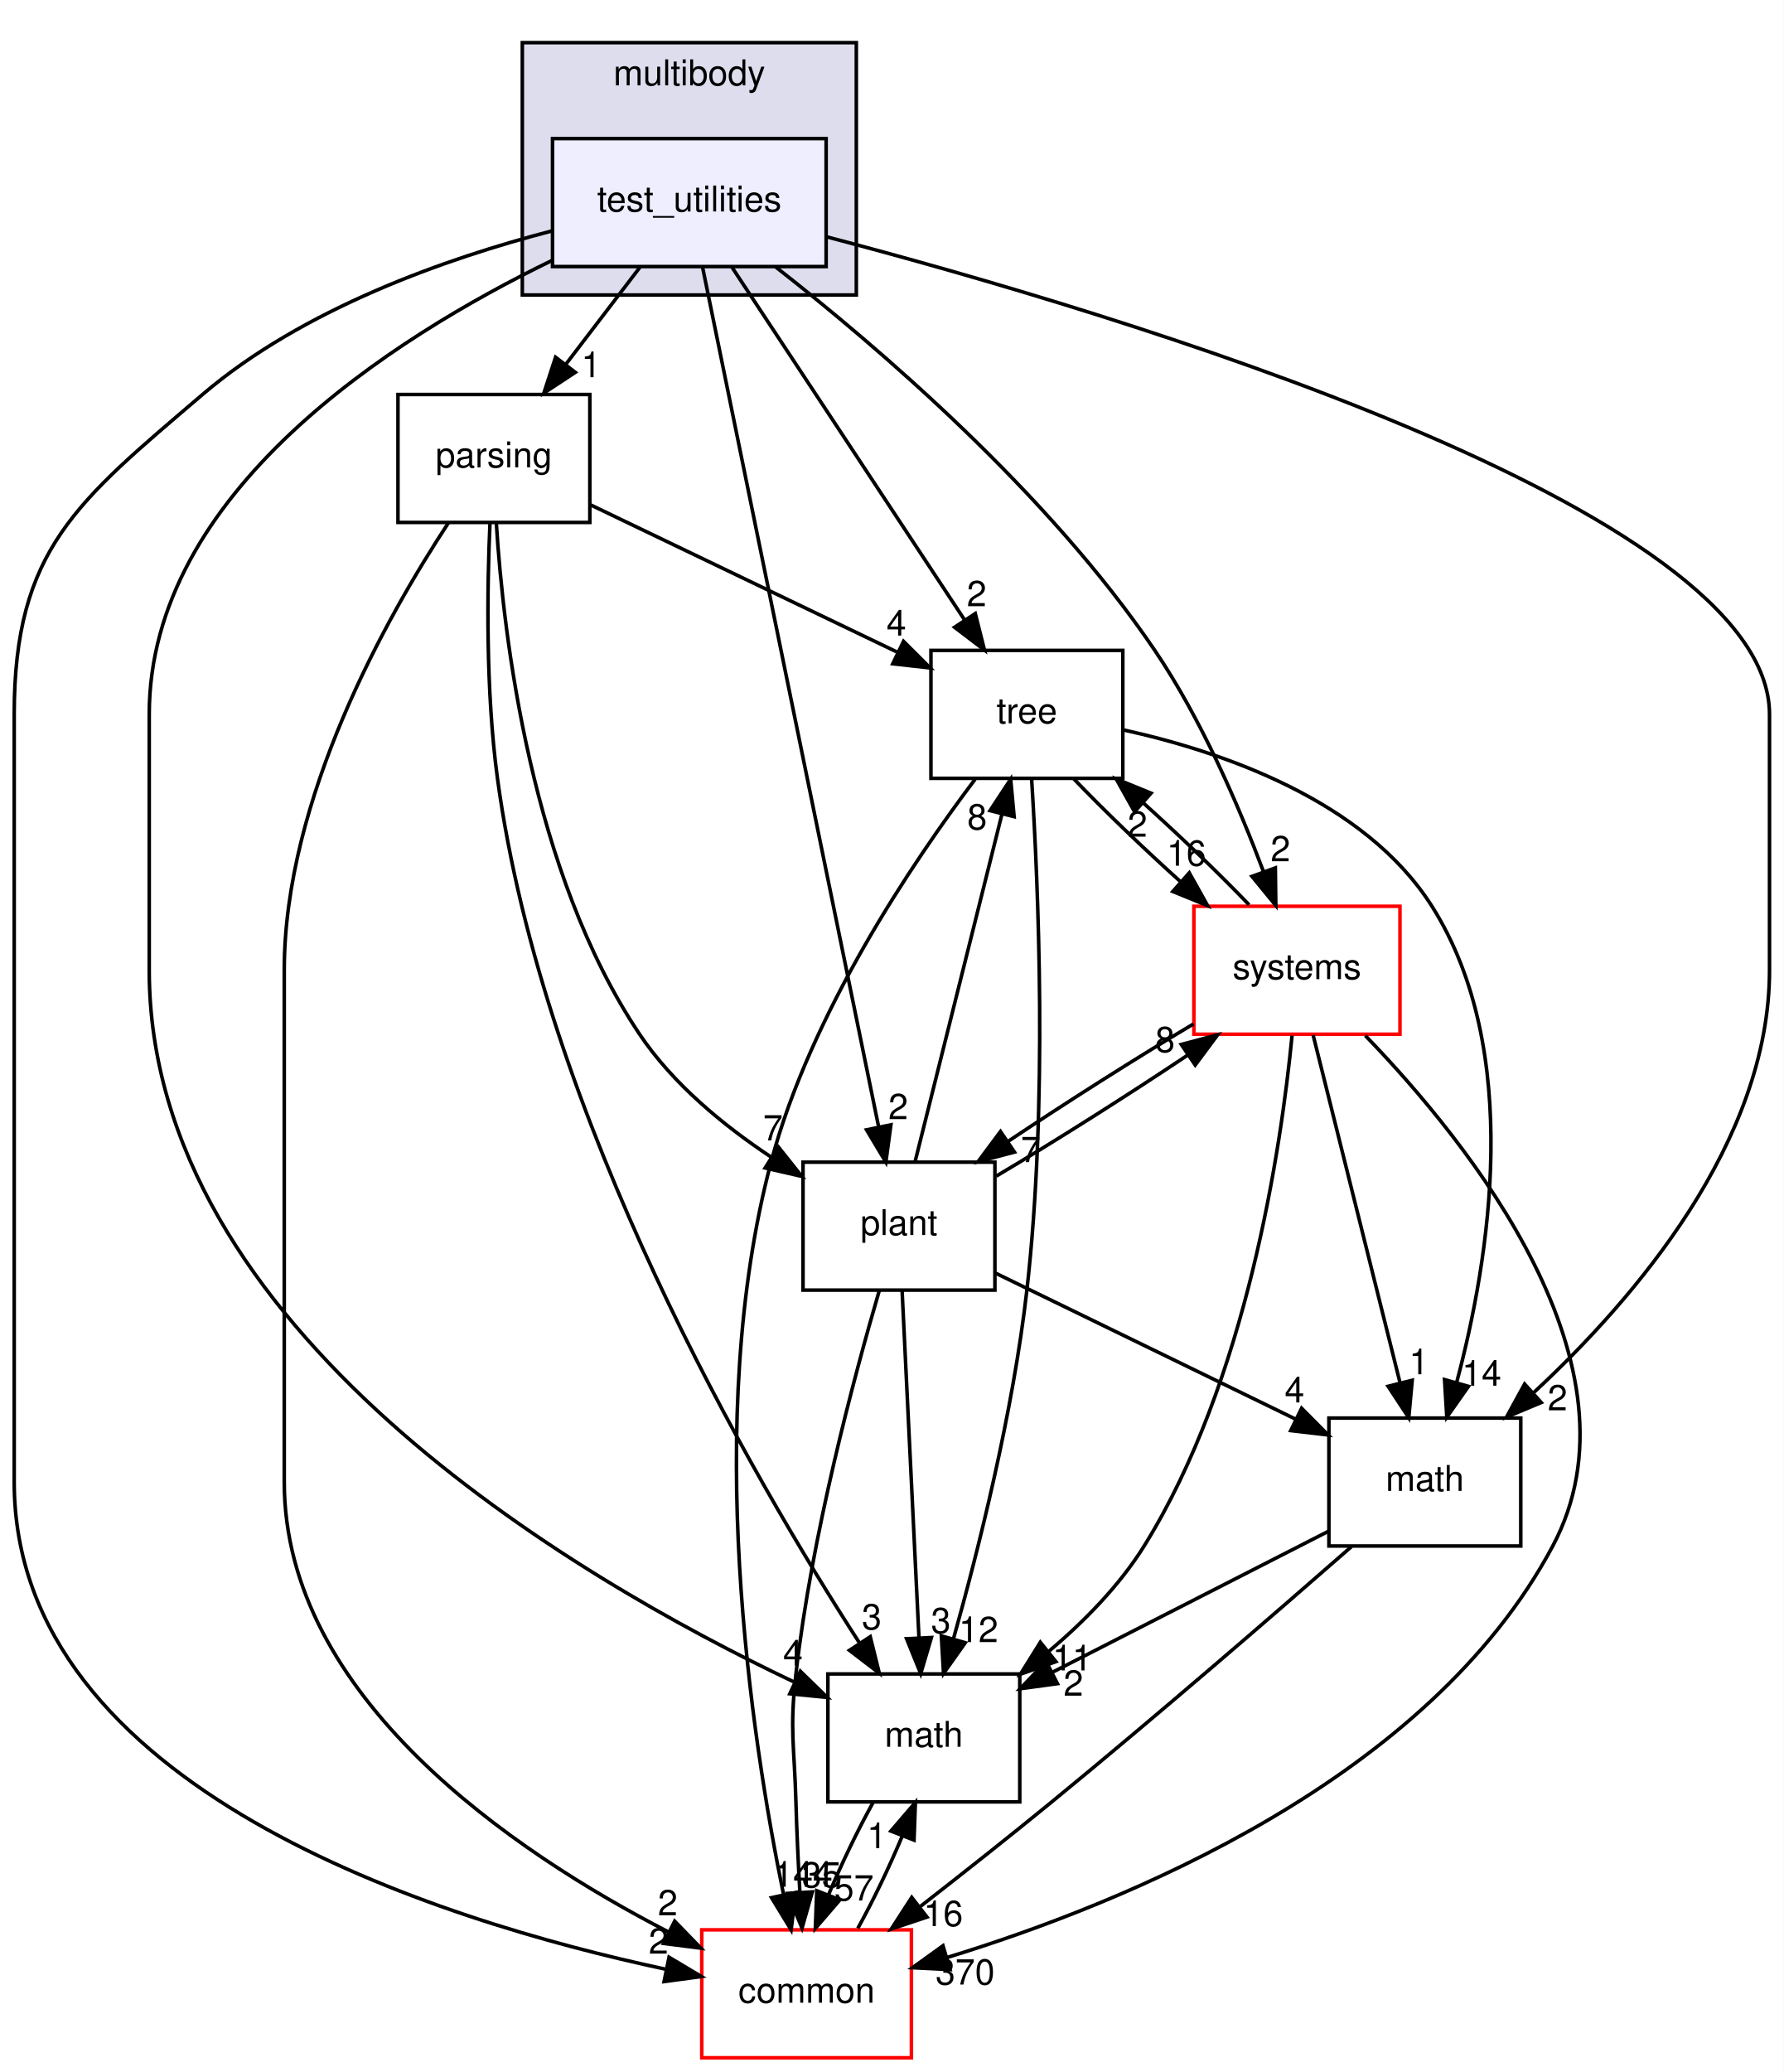
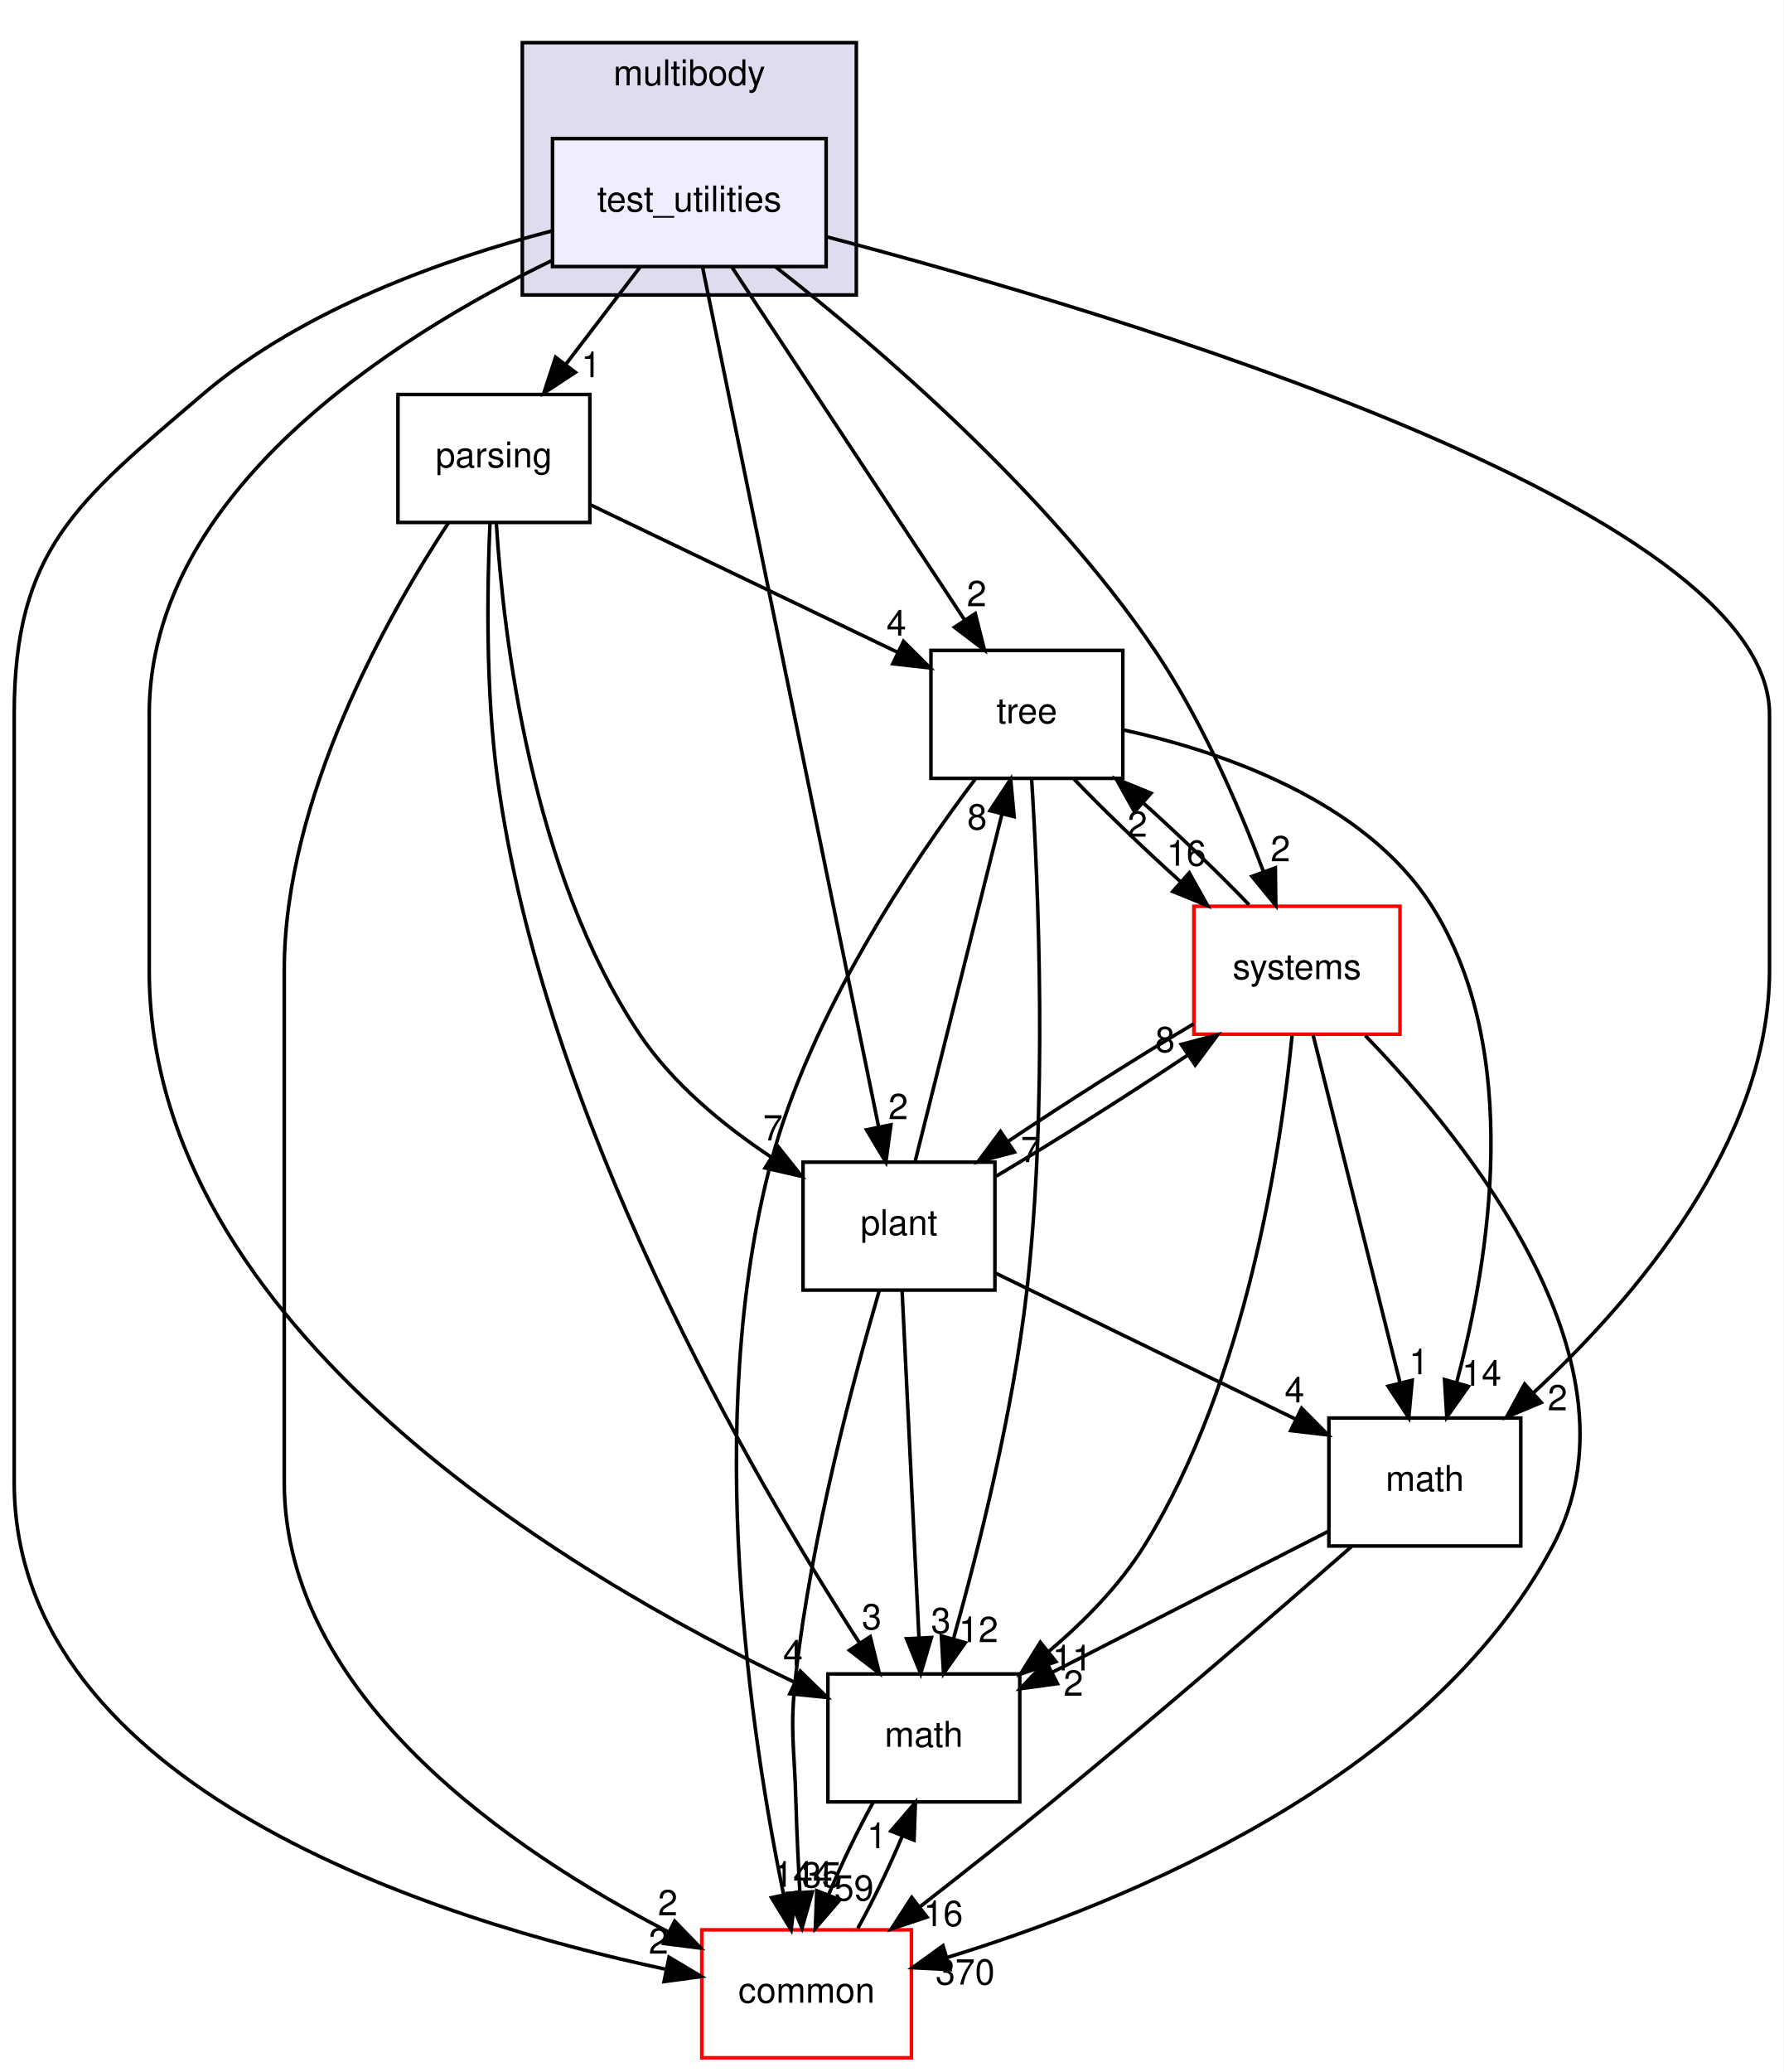
<svg xmlns="http://www.w3.org/2000/svg" xmlns:xlink="http://www.w3.org/1999/xlink" width="502pt" height="583pt" viewBox="0.00 0.00 502.00 583.00">
  <g id="graph0" class="graph" transform="scale(1 1) rotate(0) translate(4 579)">
    <polygon fill="#ffffff" stroke="transparent" points="-4,4 -4,-579 498,-579 498,4 -4,4" />
    <g id="clust1" class="cluster">
      <g id="a_clust1">
        <a xlink:href="dir_39b8b3c6654246a9c12332c930bc7d3f.html" target="_top" xlink:title="multibody">
          <polygon fill="#ddddee" stroke="#000000" points="143,-496 143,-567 237,-567 237,-496 143,-496" />
          <text text-anchor="middle" x="190" y="-555" font-family="Helvetica,sans-Serif" font-size="10.00" fill="#000000">multibody</text>
        </a>
      </g>
    </g>
    <g id="node1" class="node">
      <g id="a_node1">
        <a xlink:href="dir_4d6afa0018d27b03aafc768625d5f8d5.html" target="_top" xlink:title="test_utilities">
          <polygon fill="#eeeeff" stroke="#000000" points="228.5,-540 151.5,-540 151.5,-504 228.5,-504 228.5,-540" />
          <text text-anchor="middle" x="190" y="-519.5" font-family="Helvetica,sans-Serif" font-size="10.00" fill="#000000">test_utilities</text>
        </a>
      </g>
    </g>
    <g id="node2" class="node">
      <g id="a_node2">
        <a xlink:href="dir_e56f4370c0abfd94d0eb867c3946e12e.html" target="_top" xlink:title="parsing">
          <polygon fill="none" stroke="#000000" points="162,-468 108,-468 108,-432 162,-432 162,-468" />
          <text text-anchor="middle" x="135" y="-447.5" font-family="Helvetica,sans-Serif" font-size="10.00" fill="#000000">parsing</text>
        </a>
      </g>
    </g>
    <g id="edge1" class="edge">
      <path fill="none" stroke="#000000" d="M176.121,-503.831C169.786,-495.539 162.162,-485.557 155.207,-476.453" />
      <polygon fill="#000000" stroke="#000000" points="157.917,-474.235 149.066,-468.413 152.355,-478.485 157.917,-474.235" />
      <g id="a_edge1-headlabel">
        <a xlink:href="dir_000063_000061.html" target="_top" xlink:title="1">
          <text text-anchor="middle" x="162.356" y="-472.868" font-family="Helvetica,sans-Serif" font-size="10.00" fill="#000000">1</text>
        </a>
      </g>
    </g>
    <g id="node3" class="node">
      <g id="a_node3">
        <a xlink:href="dir_fc0178d6978c9fa2cad6ef3e048a60a7.html" target="_top" xlink:title="math">
          <polygon fill="none" stroke="#000000" points="283,-108 229,-108 229,-72 283,-72 283,-108" />
          <text text-anchor="middle" x="256" y="-87.5" font-family="Helvetica,sans-Serif" font-size="10.00" fill="#000000">math</text>
        </a>
      </g>
    </g>
    <g id="edge2" class="edge">
      <path fill="none" stroke="#000000" d="M151.251,-505.667C106.217,-483.782 38,-440.341 38,-378 38,-378 38,-378 38,-306 38,-205.106 157.287,-135.286 219.383,-105.776" />
      <polygon fill="#000000" stroke="#000000" points="221.236,-108.775 228.831,-101.387 218.287,-102.426 221.236,-108.775" />
      <g id="a_edge2-headlabel">
        <a xlink:href="dir_000063_000007.html" target="_top" xlink:title="4">
          <text text-anchor="middle" x="219.172" y="-110.364" font-family="Helvetica,sans-Serif" font-size="10.00" fill="#000000">4</text>
        </a>
      </g>
    </g>
    <g id="node4" class="node">
      <g id="a_node4">
        <a xlink:href="dir_a36da230f0956f48b11c85f7d599788f.html" target="_top" xlink:title="common">
          <polygon fill="#ffffff" stroke="#ff0000" points="252.5,-36 193.5,-36 193.5,0 252.5,0 252.5,-36" />
          <text text-anchor="middle" x="223" y="-15.5" font-family="Helvetica,sans-Serif" font-size="10.00" fill="#000000">common</text>
        </a>
      </g>
    </g>
    <g id="edge3" class="edge">
      <path fill="none" stroke="#000000" d="M151.268,-514.008C121.67,-506.303 81.282,-492.163 53,-468 17.707,-437.846 0,-424.421 0,-378 0,-378 0,-378 0,-162 0,-75.781 119.097,-38.674 183.22,-24.943" />
      <polygon fill="#000000" stroke="#000000" points="184.292,-28.297 193.387,-22.863 182.889,-21.439 184.292,-28.297" />
      <g id="a_edge3-headlabel">
        <a xlink:href="dir_000063_000006.html" target="_top" xlink:title="2">
          <text text-anchor="middle" x="181.339" y="-29.299" font-family="Helvetica,sans-Serif" font-size="10.00" fill="#000000">2</text>
        </a>
      </g>
    </g>
    <g id="node5" class="node">
      <g id="a_node5">
        <a xlink:href="dir_3f9cb8dbb3b4911cb2ecb548acd672c3.html" target="_top" xlink:title="tree">
          <polygon fill="none" stroke="#000000" points="312,-396 258,-396 258,-360 312,-360 312,-396" />
          <text text-anchor="middle" x="285" y="-375.5" font-family="Helvetica,sans-Serif" font-size="10.00" fill="#000000">tree</text>
        </a>
      </g>
    </g>
    <g id="edge4" class="edge">
      <path fill="none" stroke="#000000" d="M202.032,-503.762C218.592,-478.66 248.516,-433.302 267.539,-404.467" />
      <polygon fill="#000000" stroke="#000000" points="270.481,-406.364 273.066,-396.09 264.637,-402.509 270.481,-406.364" />
      <g id="a_edge4-headlabel">
        <a xlink:href="dir_000063_000065.html" target="_top" xlink:title="2">
          <text text-anchor="middle" x="270.871" y="-408.428" font-family="Helvetica,sans-Serif" font-size="10.00" fill="#000000">2</text>
        </a>
      </g>
    </g>
    <g id="node6" class="node">
      <g id="a_node6">
        <a xlink:href="dir_656f7d340c0f5b4ecaf881820f2aea38.html" target="_top" xlink:title="plant">
          <polygon fill="none" stroke="#000000" points="276,-252 222,-252 222,-216 276,-216 276,-252" />
          <text text-anchor="middle" x="249" y="-231.5" font-family="Helvetica,sans-Serif" font-size="10.00" fill="#000000">plant</text>
        </a>
      </g>
    </g>
    <g id="edge5" class="edge">
      <path fill="none" stroke="#000000" d="M193.691,-503.984C203.666,-455.294 231.219,-320.796 243.252,-262.057" />
      <polygon fill="#000000" stroke="#000000" points="246.732,-262.508 245.311,-252.009 239.875,-261.103 246.732,-262.508" />
      <g id="a_edge5-headlabel">
        <a xlink:href="dir_000063_000062.html" target="_top" xlink:title="2">
          <text text-anchor="middle" x="248.793" y="-264.099" font-family="Helvetica,sans-Serif" font-size="10.00" fill="#000000">2</text>
        </a>
      </g>
    </g>
    <g id="node7" class="node">
      <g id="a_node7">
        <a xlink:href="dir_b7a0e33b407baa23d8a077e33033c988.html" target="_top" xlink:title="systems">
          <polygon fill="#ffffff" stroke="#ff0000" points="390,-324 332,-324 332,-288 390,-288 390,-324" />
          <text text-anchor="middle" x="361" y="-303.5" font-family="Helvetica,sans-Serif" font-size="10.00" fill="#000000">systems</text>
        </a>
      </g>
    </g>
    <g id="edge6" class="edge">
      <path fill="none" stroke="#000000" d="M214.242,-503.938C243.036,-481.417 290.942,-440.433 321,-396 334.096,-376.642 344.61,-352.298 351.567,-333.811" />
      <polygon fill="#000000" stroke="#000000" points="354.929,-334.806 355.059,-324.212 348.351,-332.413 354.929,-334.806" />
      <g id="a_edge6-headlabel">
        <a xlink:href="dir_000063_000072.html" target="_top" xlink:title="2">
          <text text-anchor="middle" x="356.368" y="-336.655" font-family="Helvetica,sans-Serif" font-size="10.00" fill="#000000">2</text>
        </a>
      </g>
    </g>
    <g id="node8" class="node">
      <g id="a_node8">
        <a xlink:href="dir_7d55c3d5b8b0444a3d9934d2594c5211.html" target="_top" xlink:title="math">
          <polygon fill="none" stroke="#000000" points="424,-180 370,-180 370,-144 424,-144 424,-180" />
          <text text-anchor="middle" x="397" y="-159.5" font-family="Helvetica,sans-Serif" font-size="10.00" fill="#000000">math</text>
        </a>
      </g>
    </g>
    <g id="edge7" class="edge">
      <path fill="none" stroke="#000000" d="M228.502,-512.404C310.304,-490.89 494,-436.107 494,-378 494,-378 494,-378 494,-306 494,-257.783 456.128,-213.6 427.712,-187.235" />
      <polygon fill="#000000" stroke="#000000" points="429.762,-184.371 419.988,-180.283 425.079,-189.574 429.762,-184.371" />
      <g id="a_edge7-headlabel">
        <a xlink:href="dir_000063_000059.html" target="_top" xlink:title="2">
          <text text-anchor="middle" x="434.333" y="-182.166" font-family="Helvetica,sans-Serif" font-size="10.00" fill="#000000">2</text>
        </a>
      </g>
    </g>
    <g id="edge8" class="edge">
      <path fill="none" stroke="#000000" d="M133.901,-431.976C133.094,-413.738 132.646,-384.776 136,-360 148.935,-264.451 207.57,-163.652 237.821,-116.826" />
      <polygon fill="#000000" stroke="#000000" points="240.921,-118.481 243.471,-108.198 235.064,-114.646 240.921,-118.481" />
      <g id="a_edge8-headlabel">
        <a xlink:href="dir_000061_000007.html" target="_top" xlink:title="3">
          <text text-anchor="middle" x="241.327" y="-120.543" font-family="Helvetica,sans-Serif" font-size="10.00" fill="#000000">3</text>
        </a>
      </g>
    </g>
    <g id="edge9" class="edge">
      <path fill="none" stroke="#000000" d="M122.198,-431.88C104.846,-405.494 76,-354.361 76,-306 76,-306 76,-306 76,-162 76,-101.424 140.488,-57.92 184.038,-35.447" />
      <polygon fill="#000000" stroke="#000000" points="185.872,-38.443 193.252,-30.842 182.743,-32.182 185.872,-38.443" />
      <g id="a_edge9-headlabel">
        <a xlink:href="dir_000061_000006.html" target="_top" xlink:title="2">
          <text text-anchor="middle" x="183.926" y="-40.09" font-family="Helvetica,sans-Serif" font-size="10.00" fill="#000000">2</text>
        </a>
      </g>
    </g>
    <g id="edge10" class="edge">
      <path fill="none" stroke="#000000" d="M162.164,-436.961C186.406,-425.325 222.093,-408.196 248.762,-395.394" />
      <polygon fill="#000000" stroke="#000000" points="250.285,-398.546 257.785,-391.063 247.255,-392.235 250.285,-398.546" />
      <g id="a_edge10-headlabel">
        <a xlink:href="dir_000061_000065.html" target="_top" xlink:title="4">
          <text text-anchor="middle" x="248.273" y="-400.161" font-family="Helvetica,sans-Serif" font-size="10.00" fill="#000000">4</text>
        </a>
      </g>
    </g>
    <g id="edge11" class="edge">
      <path fill="none" stroke="#000000" d="M135.678,-431.876C137.663,-400.134 145.453,-333.535 176,-288 185.365,-274.039 199.596,-262.339 213.013,-253.439" />
      <polygon fill="#000000" stroke="#000000" points="215.055,-256.289 221.653,-247.999 211.325,-250.365 215.055,-256.289" />
      <g id="a_edge11-headlabel">
        <a xlink:href="dir_000061_000062.html" target="_top" xlink:title="7">
          <text text-anchor="middle" x="213.526" y="-258.107" font-family="Helvetica,sans-Serif" font-size="10.00" fill="#000000">7</text>
        </a>
      </g>
    </g>
    <g id="edge12" class="edge">
      <path fill="none" stroke="#000000" d="M241.72,-71.831C237.346,-63.962 232.829,-54.571 229.172,-45.853" />
      <polygon fill="#000000" stroke="#000000" points="232.378,-44.441 225.463,-36.413 225.863,-47.001 232.378,-44.441" />
      <g id="a_edge12-headlabel">
-         <a xlink:href="dir_000007_000006.html" target="_top" xlink:title="57">
-           <text text-anchor="middle" x="236.335" y="-44.248" font-family="Helvetica,sans-Serif" font-size="10.00" fill="#000000">57</text>
+         <a xlink:href="dir_000007_000006.html" target="_top" xlink:title="59">
+           <text text-anchor="middle" x="236.335" y="-44.248" font-family="Helvetica,sans-Serif" font-size="10.00" fill="#000000">59</text>
        </a>
      </g>
    </g>
    <g id="edge13" class="edge">
      <path fill="none" stroke="#000000" d="M237.415,-36.413C241.792,-44.314 246.303,-53.713 249.941,-62.417" />
      <polygon fill="#000000" stroke="#000000" points="246.722,-63.794 253.625,-71.831 253.24,-61.243 246.722,-63.794" />
      <g id="a_edge13-headlabel">
        <a xlink:href="dir_000006_000007.html" target="_top" xlink:title="1">
          <text text-anchor="middle" x="242.768" y="-58.982" font-family="Helvetica,sans-Serif" font-size="10.00" fill="#000000">1</text>
        </a>
      </g>
    </g>
    <g id="edge14" class="edge">
      <path fill="none" stroke="#000000" d="M286.324,-359.946C288.229,-329.944 290.904,-267.978 285,-216 281.103,-181.695 271.421,-143.129 264.311,-117.805" />
      <polygon fill="#000000" stroke="#000000" points="267.66,-116.787 261.541,-108.138 260.931,-118.715 267.66,-116.787" />
      <g id="a_edge14-headlabel">
        <a xlink:href="dir_000065_000007.html" target="_top" xlink:title="12">
          <text text-anchor="middle" x="271.38" y="-116.96" font-family="Helvetica,sans-Serif" font-size="10.00" fill="#000000">12</text>
        </a>
      </g>
    </g>
    <g id="edge15" class="edge">
      <path fill="none" stroke="#000000" d="M270.424,-359.733C252.801,-336.364 224.123,-293.883 213,-252 193.773,-179.598 207.398,-90.216 216.549,-45.791" />
      <polygon fill="#000000" stroke="#000000" points="219.973,-46.516 218.645,-36.005 213.128,-45.05 219.973,-46.516" />
      <g id="a_edge15-headlabel">
        <a xlink:href="dir_000065_000006.html" target="_top" xlink:title="144">
          <text text-anchor="middle" x="221.997" y="-48.125" font-family="Helvetica,sans-Serif" font-size="10.00" fill="#000000">144</text>
        </a>
      </g>
    </g>
    <g id="edge16" class="edge">
      <path fill="none" stroke="#000000" d="M298.226,-359.831C306.64,-351.048 317.744,-340.371 328.317,-330.849" />
      <polygon fill="#000000" stroke="#000000" points="330.705,-333.41 335.876,-324.163 326.067,-328.166 330.705,-333.41" />
      <g id="a_edge16-headlabel">
        <a xlink:href="dir_000065_000072.html" target="_top" xlink:title="16">
          <text text-anchor="middle" x="329.893" y="-335.418" font-family="Helvetica,sans-Serif" font-size="10.00" fill="#000000">16</text>
        </a>
      </g>
    </g>
    <g id="edge17" class="edge">
      <path fill="none" stroke="#000000" d="M312.149,-373.631C339.416,-367.64 380.028,-353.979 399,-324 424.762,-283.29 415.156,-224.536 405.976,-190.107" />
      <polygon fill="#000000" stroke="#000000" points="409.277,-188.916 403.181,-180.25 402.542,-190.826 409.277,-188.916" />
      <g id="a_edge17-headlabel">
        <a xlink:href="dir_000065_000059.html" target="_top" xlink:title="14">
          <text text-anchor="middle" x="412.989" y="-189.099" font-family="Helvetica,sans-Serif" font-size="10.00" fill="#000000">14</text>
        </a>
      </g>
    </g>
    <g id="edge18" class="edge">
      <path fill="none" stroke="#000000" d="M249.887,-215.762C251.081,-191.201 253.217,-147.247 254.622,-118.354" />
      <polygon fill="#000000" stroke="#000000" points="258.131,-118.248 255.121,-108.09 251.139,-117.908 258.131,-118.248" />
      <g id="a_edge18-headlabel">
        <a xlink:href="dir_000062_000007.html" target="_top" xlink:title="3">
          <text text-anchor="middle" x="260.792" y="-119.476" font-family="Helvetica,sans-Serif" font-size="10.00" fill="#000000">3</text>
        </a>
      </g>
    </g>
    <g id="edge19" class="edge">
      <path fill="none" stroke="#000000" d="M243.459,-215.862C236.357,-191.579 224.434,-147.031 220,-108 218.194,-92.102 219.556,-87.994 220,-72 220.228,-63.777 220.652,-54.858 221.11,-46.682" />
      <polygon fill="#000000" stroke="#000000" points="224.616,-46.675 221.719,-36.484 217.629,-46.257 224.616,-46.675" />
      <g id="a_edge19-headlabel">
        <a xlink:href="dir_000062_000006.html" target="_top" xlink:title="35">
          <text text-anchor="middle" x="227.237" y="-47.932" font-family="Helvetica,sans-Serif" font-size="10.00" fill="#000000">35</text>
        </a>
      </g>
    </g>
    <g id="edge20" class="edge">
      <path fill="none" stroke="#000000" d="M253.522,-252.09C259.67,-276.68 270.726,-320.905 277.963,-349.853" />
      <polygon fill="#000000" stroke="#000000" points="274.62,-350.91 280.441,-359.762 281.411,-349.212 274.62,-350.91" />
      <g id="a_edge20-headlabel">
        <a xlink:href="dir_000062_000065.html" target="_top" xlink:title="8">
          <text text-anchor="middle" x="270.993" y="-345.611" font-family="Helvetica,sans-Serif" font-size="10.00" fill="#000000">8</text>
        </a>
      </g>
    </g>
    <g id="edge21" class="edge">
      <path fill="none" stroke="#000000" d="M276.378,-248.075C292.716,-257.749 313.376,-270.835 330.253,-282.121" />
      <polygon fill="#000000" stroke="#000000" points="328.447,-285.125 338.69,-287.831 332.37,-279.328 328.447,-285.125" />
      <g id="a_edge21-headlabel">
        <a xlink:href="dir_000062_000072.html" target="_top" xlink:title="8">
          <text text-anchor="middle" x="323.878" y="-282.962" font-family="Helvetica,sans-Serif" font-size="10.00" fill="#000000">8</text>
        </a>
      </g>
    </g>
    <g id="edge22" class="edge">
      <path fill="none" stroke="#000000" d="M276.146,-220.794C299.854,-209.26 334.464,-192.423 360.576,-179.72" />
      <polygon fill="#000000" stroke="#000000" points="362.315,-182.766 369.776,-175.244 359.253,-176.471 362.315,-182.766" />
      <g id="a_edge22-headlabel">
        <a xlink:href="dir_000062_000059.html" target="_top" xlink:title="4">
          <text text-anchor="middle" x="360.325" y="-184.392" font-family="Helvetica,sans-Serif" font-size="10.00" fill="#000000">4</text>
        </a>
      </g>
    </g>
    <g id="edge23" class="edge">
      <path fill="none" stroke="#000000" d="M359.63,-287.612C356.55,-256.039 346.913,-190.441 318,-144 311.035,-132.813 301.031,-122.672 291.084,-114.277" />
      <polygon fill="#000000" stroke="#000000" points="293.169,-111.462 283.18,-107.933 288.788,-116.921 293.169,-111.462" />
      <g id="a_edge23-headlabel">
        <a xlink:href="dir_000072_000007.html" target="_top" xlink:title="11">
          <text text-anchor="middle" x="297.75" y="-108.998" font-family="Helvetica,sans-Serif" font-size="10.00" fill="#000000">11</text>
        </a>
      </g>
    </g>
    <g id="edge24" class="edge">
      <path fill="none" stroke="#000000" d="M380.24,-287.621C409.705,-257.153 459.904,-194.531 433,-144 398.064,-78.382 312.891,-43.621 262.4,-28.176" />
      <polygon fill="#000000" stroke="#000000" points="263.371,-24.814 252.79,-25.341 261.391,-31.528 263.371,-24.814" />
      <g id="a_edge24-headlabel">
        <a xlink:href="dir_000072_000006.html" target="_top" xlink:title="370">
          <text text-anchor="middle" x="267.622" y="-20.607" font-family="Helvetica,sans-Serif" font-size="10.00" fill="#000000">370</text>
        </a>
      </g>
    </g>
    <g id="edge25" class="edge">
      <path fill="none" stroke="#000000" d="M347.54,-324.413C339.14,-333.164 328.122,-343.752 317.631,-353.198" />
      <polygon fill="#000000" stroke="#000000" points="315.303,-350.585 310.13,-359.831 319.94,-355.828 315.303,-350.585" />
      <g id="a_edge25-headlabel">
        <a xlink:href="dir_000072_000065.html" target="_top" xlink:title="2">
          <text text-anchor="middle" x="316.114" y="-343.577" font-family="Helvetica,sans-Serif" font-size="10.00" fill="#000000">2</text>
        </a>
      </g>
    </g>
    <g id="edge26" class="edge">
      <path fill="none" stroke="#000000" d="M331.907,-290.906C315.902,-281.373 296.153,-268.847 279.889,-257.974" />
      <polygon fill="#000000" stroke="#000000" points="281.502,-254.839 271.258,-252.133 277.578,-260.636 281.502,-254.839" />
      <g id="a_edge26-headlabel">
        <a xlink:href="dir_000072_000062.html" target="_top" xlink:title="7">
          <text text-anchor="middle" x="286.07" y="-252.002" font-family="Helvetica,sans-Serif" font-size="10.00" fill="#000000">7</text>
        </a>
      </g>
    </g>
    <g id="edge27" class="edge">
      <path fill="none" stroke="#000000" d="M365.559,-287.762C371.727,-263.093 382.785,-218.86 390.007,-189.973" />
      <polygon fill="#000000" stroke="#000000" points="393.448,-190.64 392.478,-180.09 386.657,-188.942 393.448,-190.64" />
      <g id="a_edge27-headlabel">
        <a xlink:href="dir_000072_000059.html" target="_top" xlink:title="1">
          <text text-anchor="middle" x="395.33" y="-192.316" font-family="Helvetica,sans-Serif" font-size="10.00" fill="#000000">1</text>
        </a>
      </g>
    </g>
    <g id="edge28" class="edge">
      <path fill="none" stroke="#000000" d="M369.814,-148.118C347.772,-136.862 316.507,-120.897 292.322,-108.547" />
      <polygon fill="#000000" stroke="#000000" points="293.601,-105.27 283.103,-103.84 290.417,-111.505 293.601,-105.27" />
      <g id="a_edge28-headlabel">
        <a xlink:href="dir_000059_000007.html" target="_top" xlink:title="2">
          <text text-anchor="middle" x="298.093" y="-101.876" font-family="Helvetica,sans-Serif" font-size="10.00" fill="#000000">2</text>
        </a>
      </g>
    </g>
    <g id="edge29" class="edge">
      <path fill="none" stroke="#000000" d="M376.314,-143.793C355.303,-125.414 321.717,-96.344 292,-72 280.069,-62.226 266.765,-51.724 255.048,-42.603" />
      <polygon fill="#000000" stroke="#000000" points="256.885,-39.599 246.838,-36.236 252.595,-45.131 256.885,-39.599" />
      <g id="a_edge29-headlabel">
        <a xlink:href="dir_000059_000006.html" target="_top" xlink:title="16">
          <text text-anchor="middle" x="261.466" y="-37.058" font-family="Helvetica,sans-Serif" font-size="10.00" fill="#000000">16</text>
        </a>
      </g>
    </g>
  </g>
</svg>
